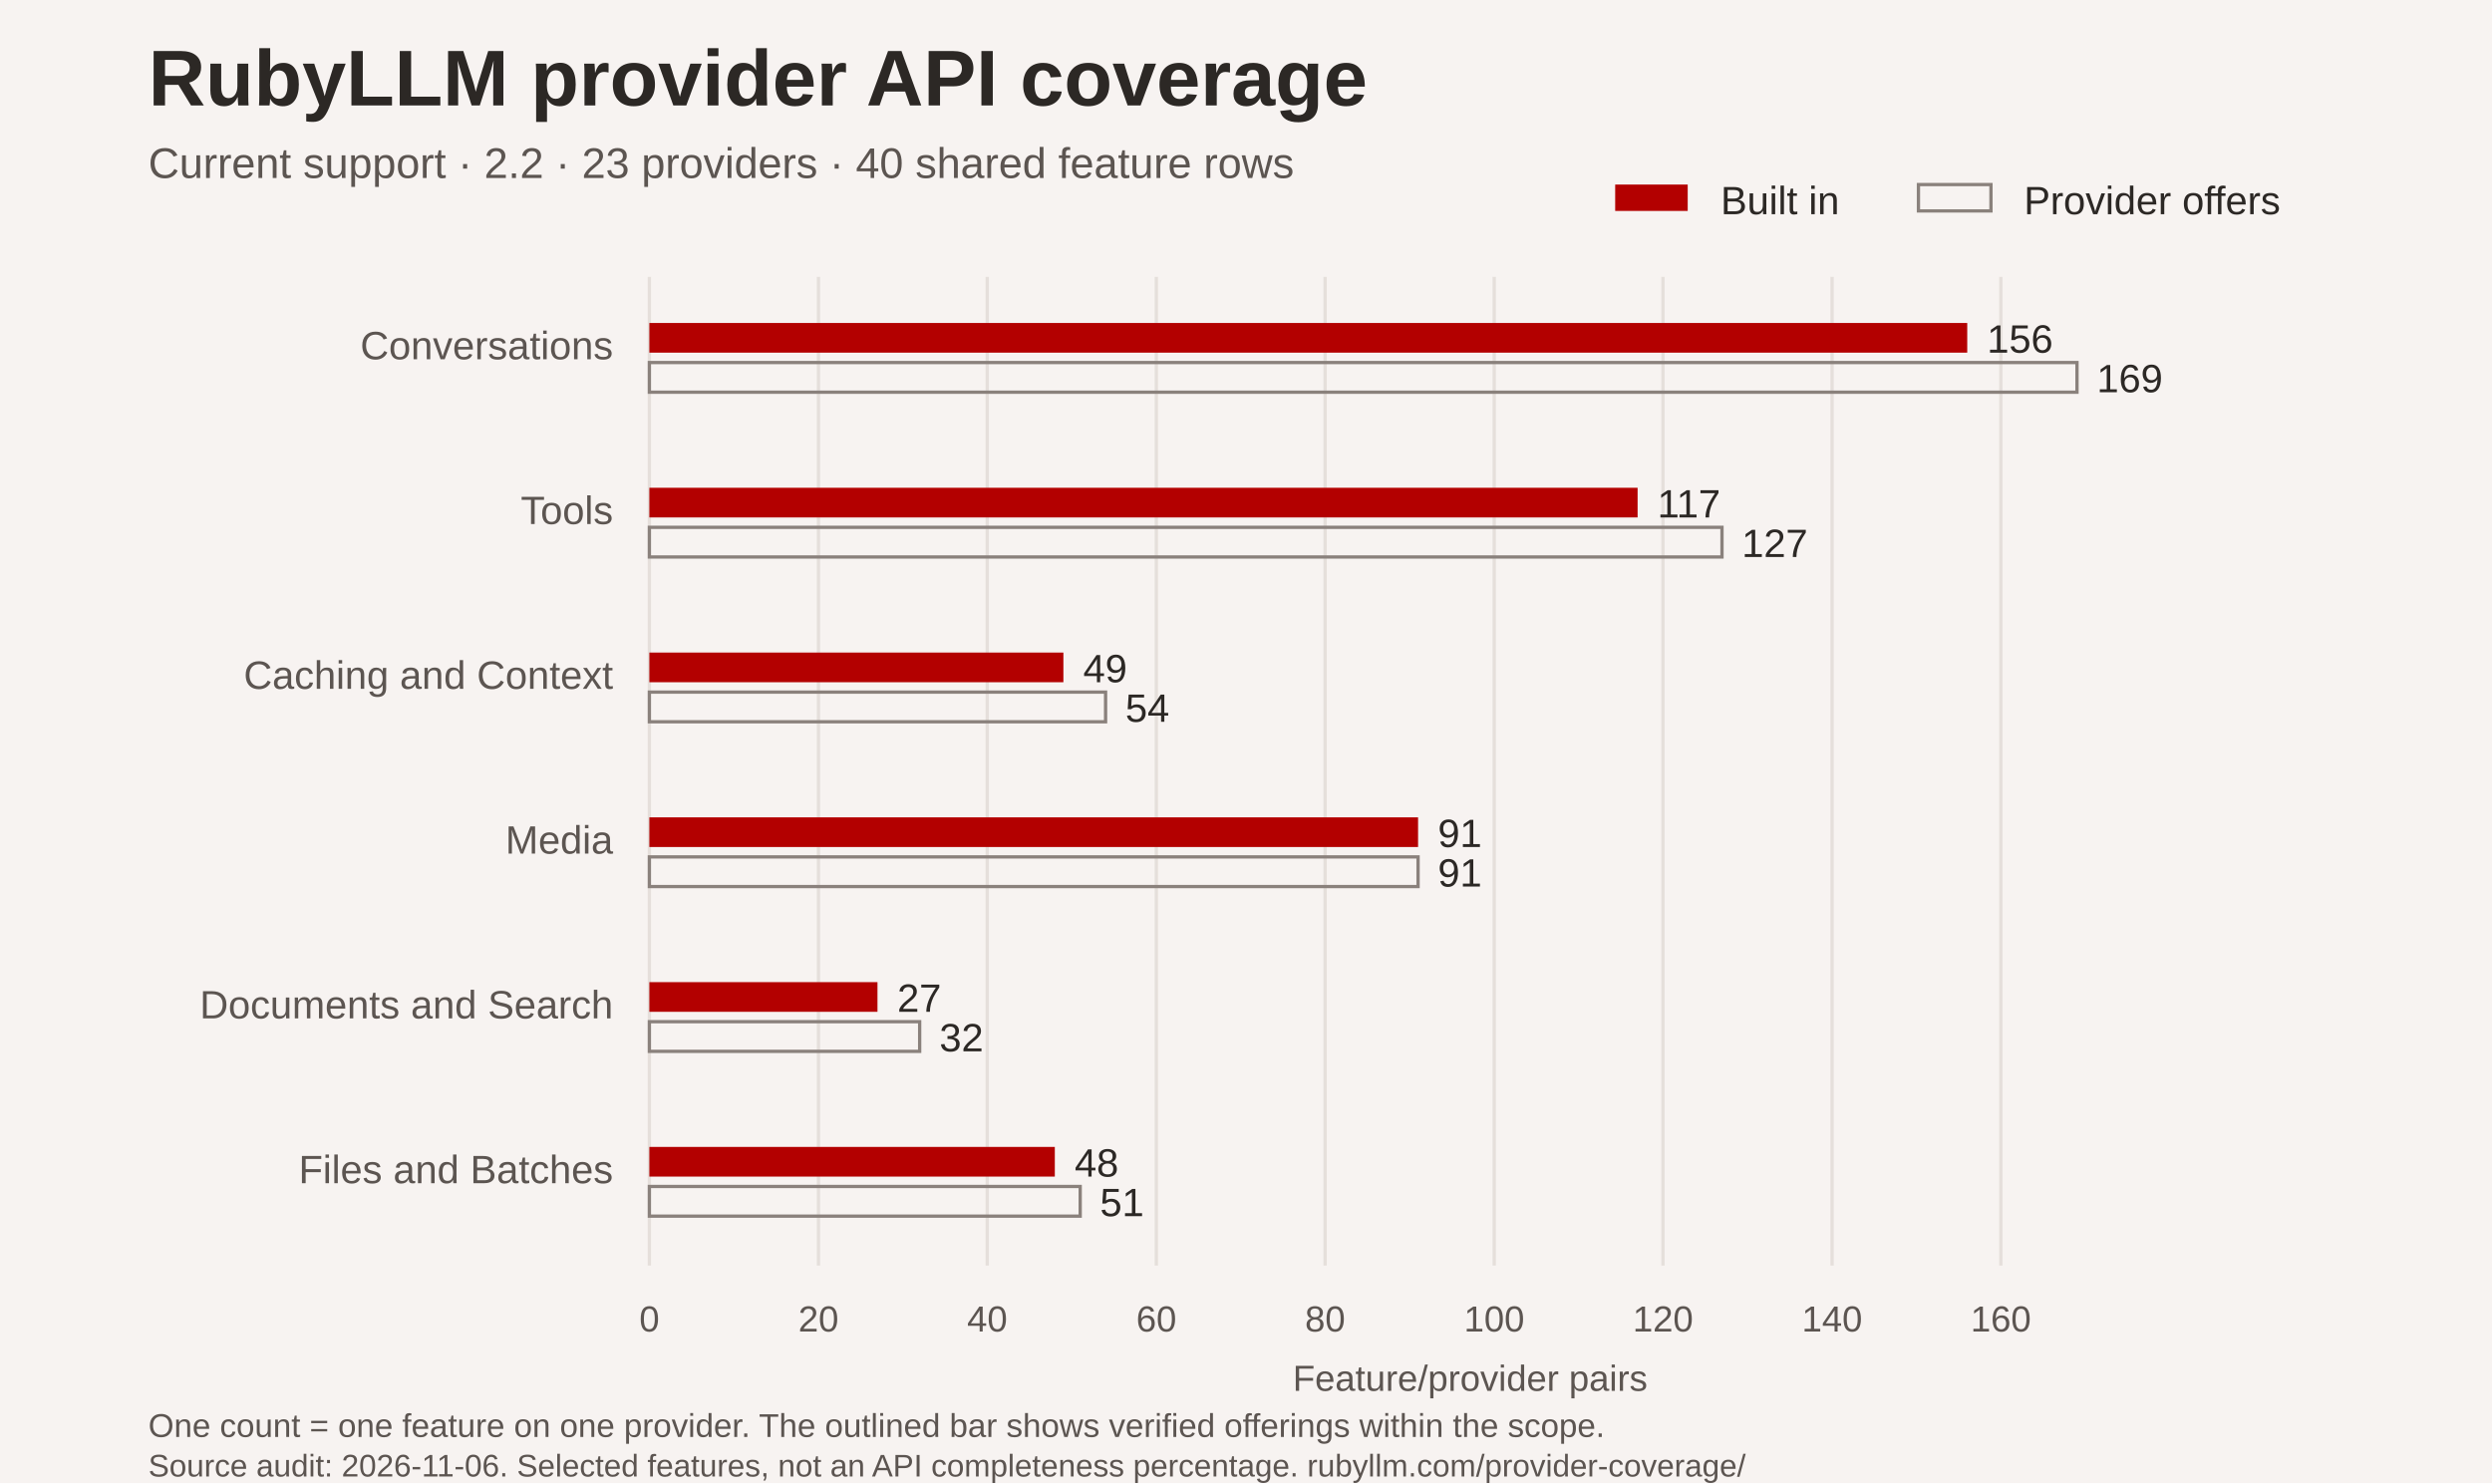
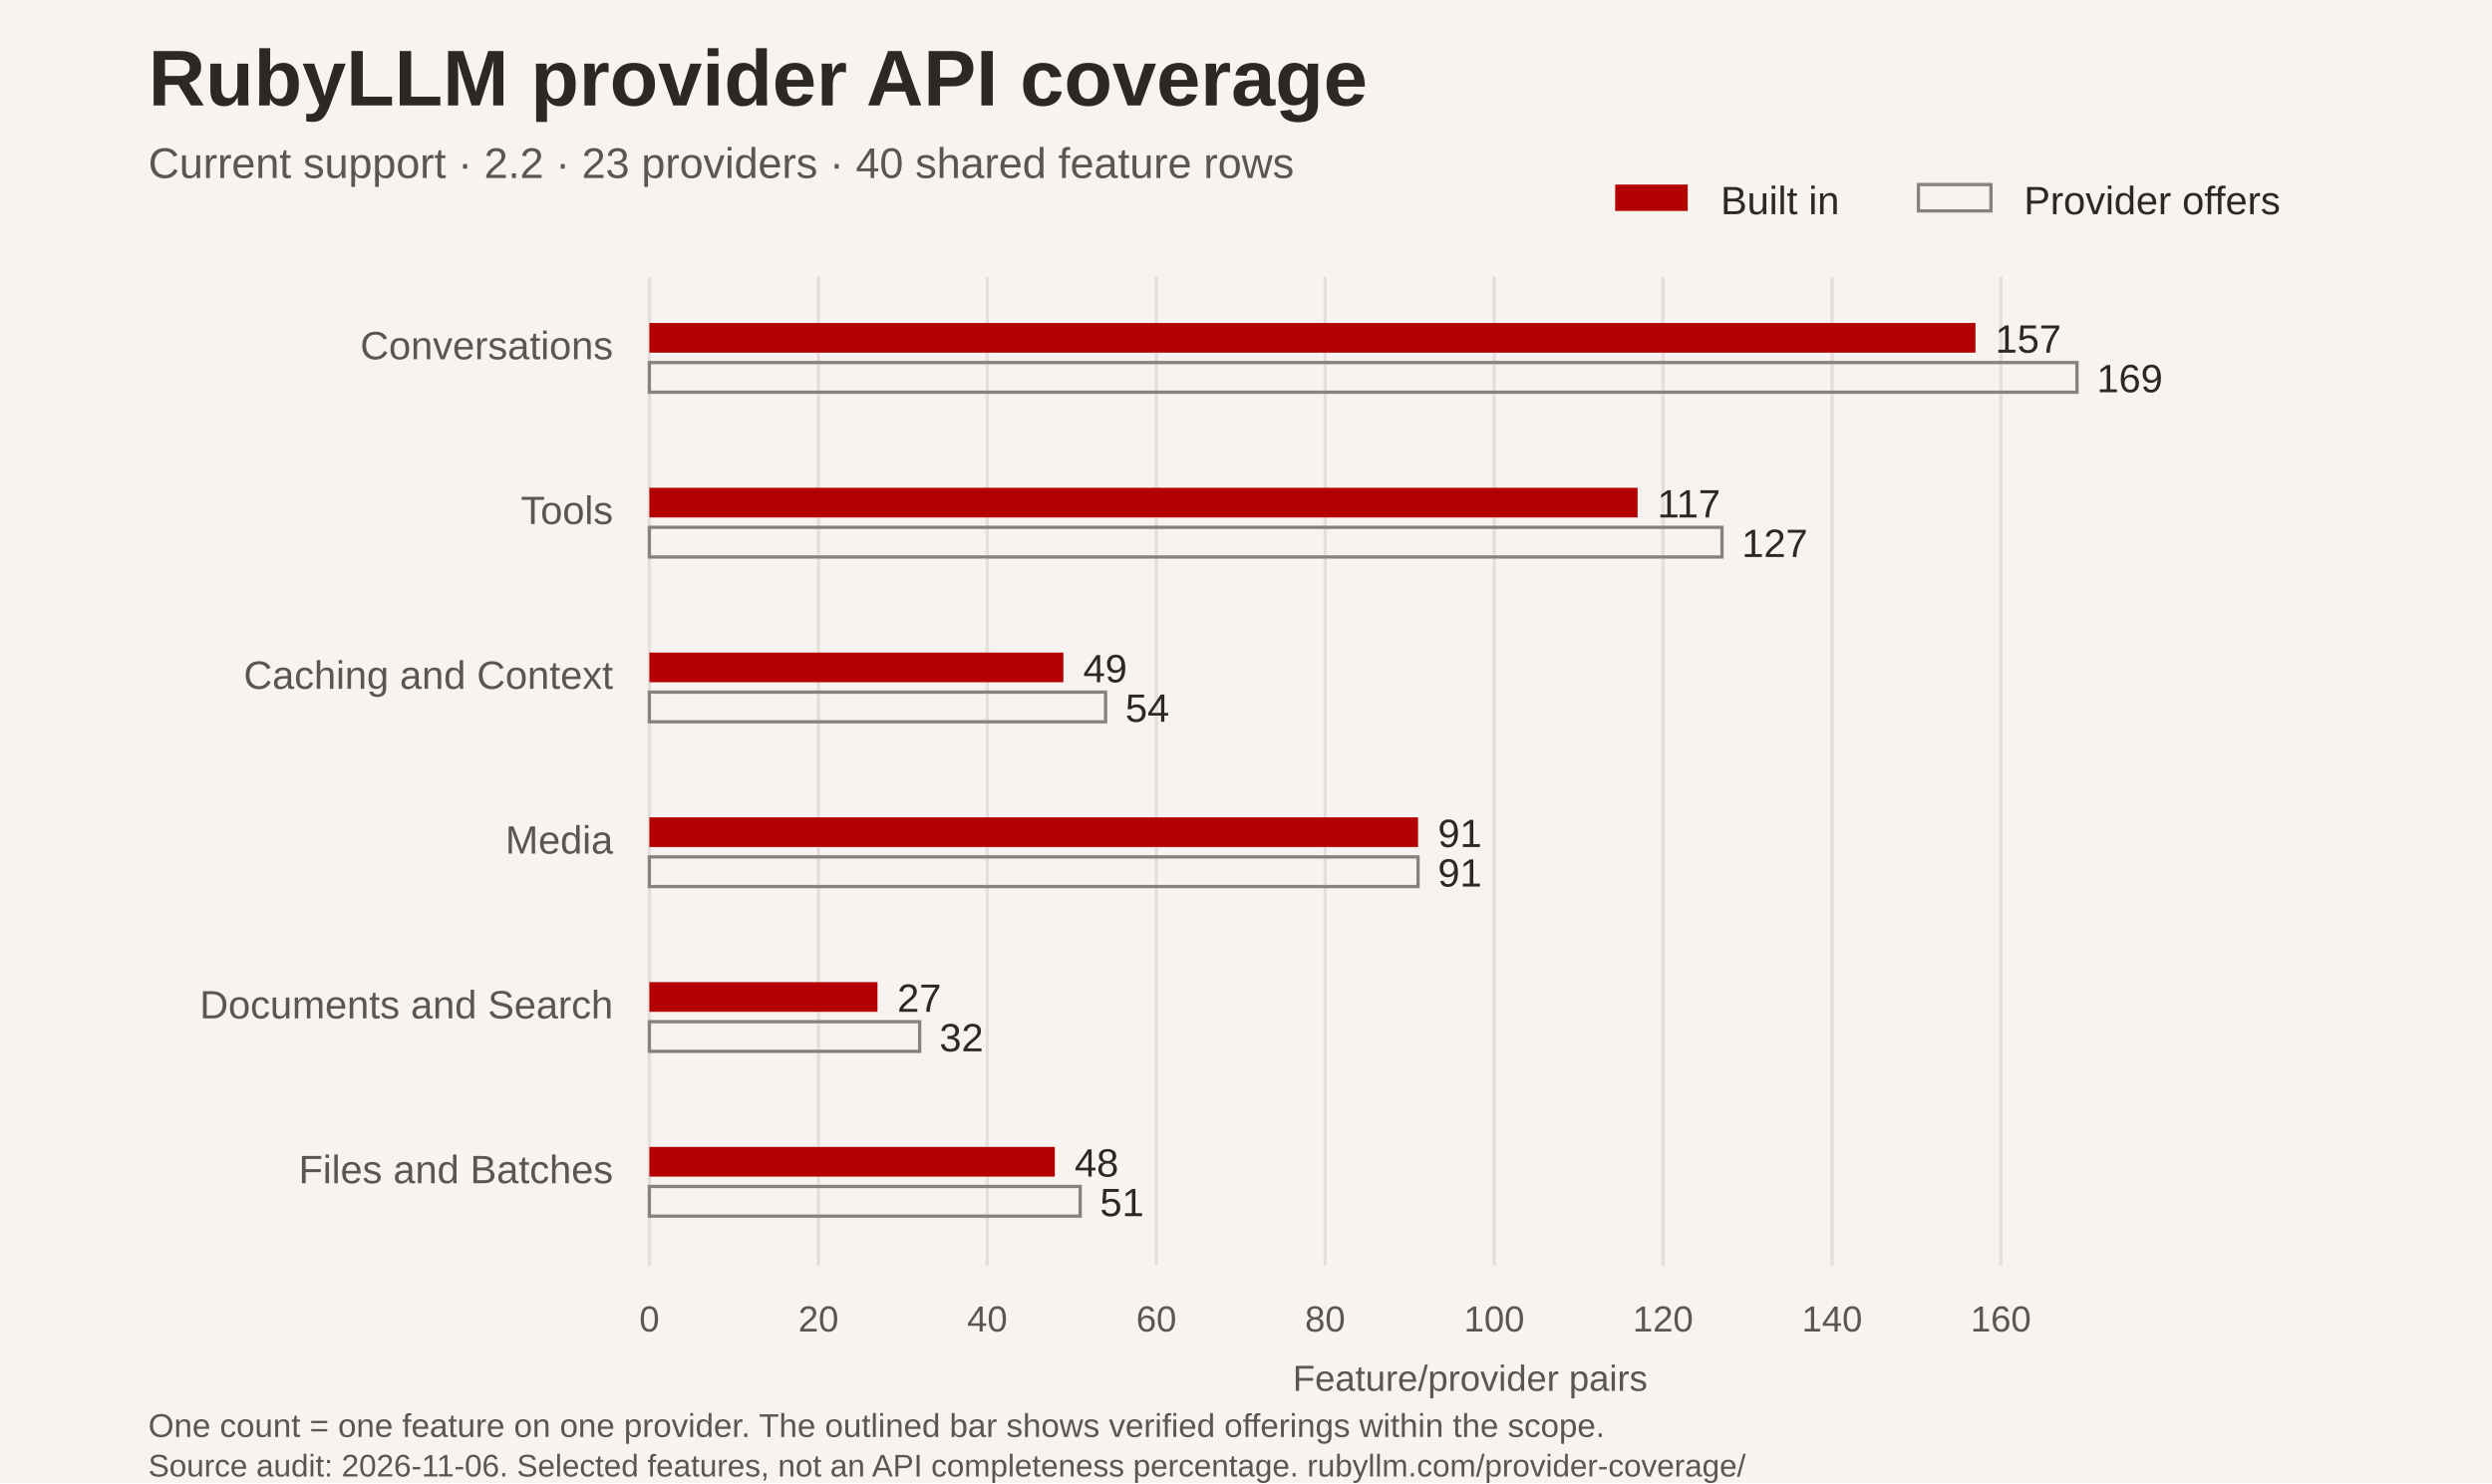
<svg xmlns="http://www.w3.org/2000/svg" width="756" height="450" viewBox="0 0 756 450" font-family="Liberation Sans, Arial, Helvetica, sans-serif" role="img" aria-labelledby="coverage-chart-title coverage-chart-description">
  <rect width="756" height="450" fill="#f7f3f1" />
  <text x="45" y="32" font-size="24" font-weight="700" fill="#2c2825">RubyLLM provider API coverage</text>
  <text x="45" y="54" font-size="13" fill="#5c5551">Current support · 2.2 · 23 providers · 40 shared feature rows</text>
  <rect x="490" y="56" width="22" height="8" fill="#b30000" />
  <text x="522" y="65" font-size="12" fill="#2c2825">Built in</text>
  <rect x="582" y="56" width="22" height="8" fill="none" stroke="#8a817c" />
  <text x="614" y="65" font-size="12" fill="#2c2825">Provider offers</text>
  <line x1="197.0" y1="84" x2="197.0" y2="384" stroke="#e5dfdb" />
  <text x="197.0" y="404" font-size="11" text-anchor="middle" fill="#5c5551">0</text>
  <line x1="248.3" y1="84" x2="248.3" y2="384" stroke="#e5dfdb" />
  <text x="248.3" y="404" font-size="11" text-anchor="middle" fill="#5c5551">20</text>
  <line x1="299.5" y1="84" x2="299.5" y2="384" stroke="#e5dfdb" />
  <text x="299.5" y="404" font-size="11" text-anchor="middle" fill="#5c5551">40</text>
  <line x1="350.8" y1="84" x2="350.8" y2="384" stroke="#e5dfdb" />
  <text x="350.8" y="404" font-size="11" text-anchor="middle" fill="#5c5551">60</text>
  <line x1="402.0" y1="84" x2="402.0" y2="384" stroke="#e5dfdb" />
  <text x="402.0" y="404" font-size="11" text-anchor="middle" fill="#5c5551">80</text>
  <line x1="453.3" y1="84" x2="453.3" y2="384" stroke="#e5dfdb" />
  <text x="453.3" y="404" font-size="11" text-anchor="middle" fill="#5c5551">100</text>
  <line x1="504.5" y1="84" x2="504.5" y2="384" stroke="#e5dfdb" />
  <text x="504.5" y="404" font-size="11" text-anchor="middle" fill="#5c5551">120</text>
  <line x1="555.8" y1="84" x2="555.8" y2="384" stroke="#e5dfdb" />
  <text x="555.8" y="404" font-size="11" text-anchor="middle" fill="#5c5551">140</text>
  <line x1="607.0" y1="84" x2="607.0" y2="384" stroke="#e5dfdb" />
  <text x="607.0" y="404" font-size="11" text-anchor="middle" fill="#5c5551">160</text>
  <text x="186" y="109" font-size="12" text-anchor="end" fill="#5c5551">Conversations</text>
-   <rect x="197" y="98" width="399.8" height="9" fill="#b30000" />
-   <text x="602.8" y="107" font-size="12" fill="#2c2825">156</text>
+   <rect x="197" y="98" width="402.3" height="9" fill="#b30000" />
+   <text x="605.3" y="107" font-size="12" fill="#2c2825">157</text>
  <rect x="197" y="110" width="433.1" height="9" fill="none" stroke="#8a817c" />
  <text x="636.1" y="119" font-size="12" fill="#2c2825">169</text>
  <text x="186" y="159" font-size="12" text-anchor="end" fill="#5c5551">Tools</text>
  <rect x="197" y="148" width="299.8" height="9" fill="#b30000" />
  <text x="502.8" y="157" font-size="12" fill="#2c2825">117</text>
  <rect x="197" y="160" width="325.4" height="9" fill="none" stroke="#8a817c" />
  <text x="528.4" y="169" font-size="12" fill="#2c2825">127</text>
  <text x="186" y="209" font-size="12" text-anchor="end" fill="#5c5551">Caching and Context</text>
  <rect x="197" y="198" width="125.6" height="9" fill="#b30000" />
  <text x="328.6" y="207" font-size="12" fill="#2c2825">49</text>
  <rect x="197" y="210" width="138.4" height="9" fill="none" stroke="#8a817c" />
  <text x="341.4" y="219" font-size="12" fill="#2c2825">54</text>
  <text x="186" y="259" font-size="12" text-anchor="end" fill="#5c5551">Media</text>
  <rect x="197" y="248" width="233.2" height="9" fill="#b30000" />
  <text x="436.2" y="257" font-size="12" fill="#2c2825">91</text>
  <rect x="197" y="260" width="233.2" height="9" fill="none" stroke="#8a817c" />
  <text x="436.2" y="269" font-size="12" fill="#2c2825">91</text>
  <text x="186" y="309" font-size="12" text-anchor="end" fill="#5c5551">Documents and Search</text>
  <rect x="197" y="298" width="69.2" height="9" fill="#b30000" />
  <text x="272.2" y="307" font-size="12" fill="#2c2825">27</text>
  <rect x="197" y="310" width="82.0" height="9" fill="none" stroke="#8a817c" />
  <text x="285.0" y="319" font-size="12" fill="#2c2825">32</text>
  <text x="186" y="359" font-size="12" text-anchor="end" fill="#5c5551">Files and Batches</text>
  <rect x="197" y="348" width="123.0" height="9" fill="#b30000" />
  <text x="326.0" y="357" font-size="12" fill="#2c2825">48</text>
  <rect x="197" y="360" width="130.7" height="9" fill="none" stroke="#8a817c" />
  <text x="333.7" y="369" font-size="12" fill="#2c2825">51</text>
  <text x="446" y="422" font-size="11" text-anchor="middle" fill="#5c5551">Feature/provider pairs</text>
  <text x="45" y="436" font-size="10" fill="#5c5551">One count = one feature on one provider. The outlined bar shows verified offerings within the scope.</text>
  <text x="45" y="448" font-size="9.5" fill="#5c5551">Source audit: 2026-11-06. Selected features, not an API completeness percentage. rubyllm.com/provider-coverage/</text>
</svg>
